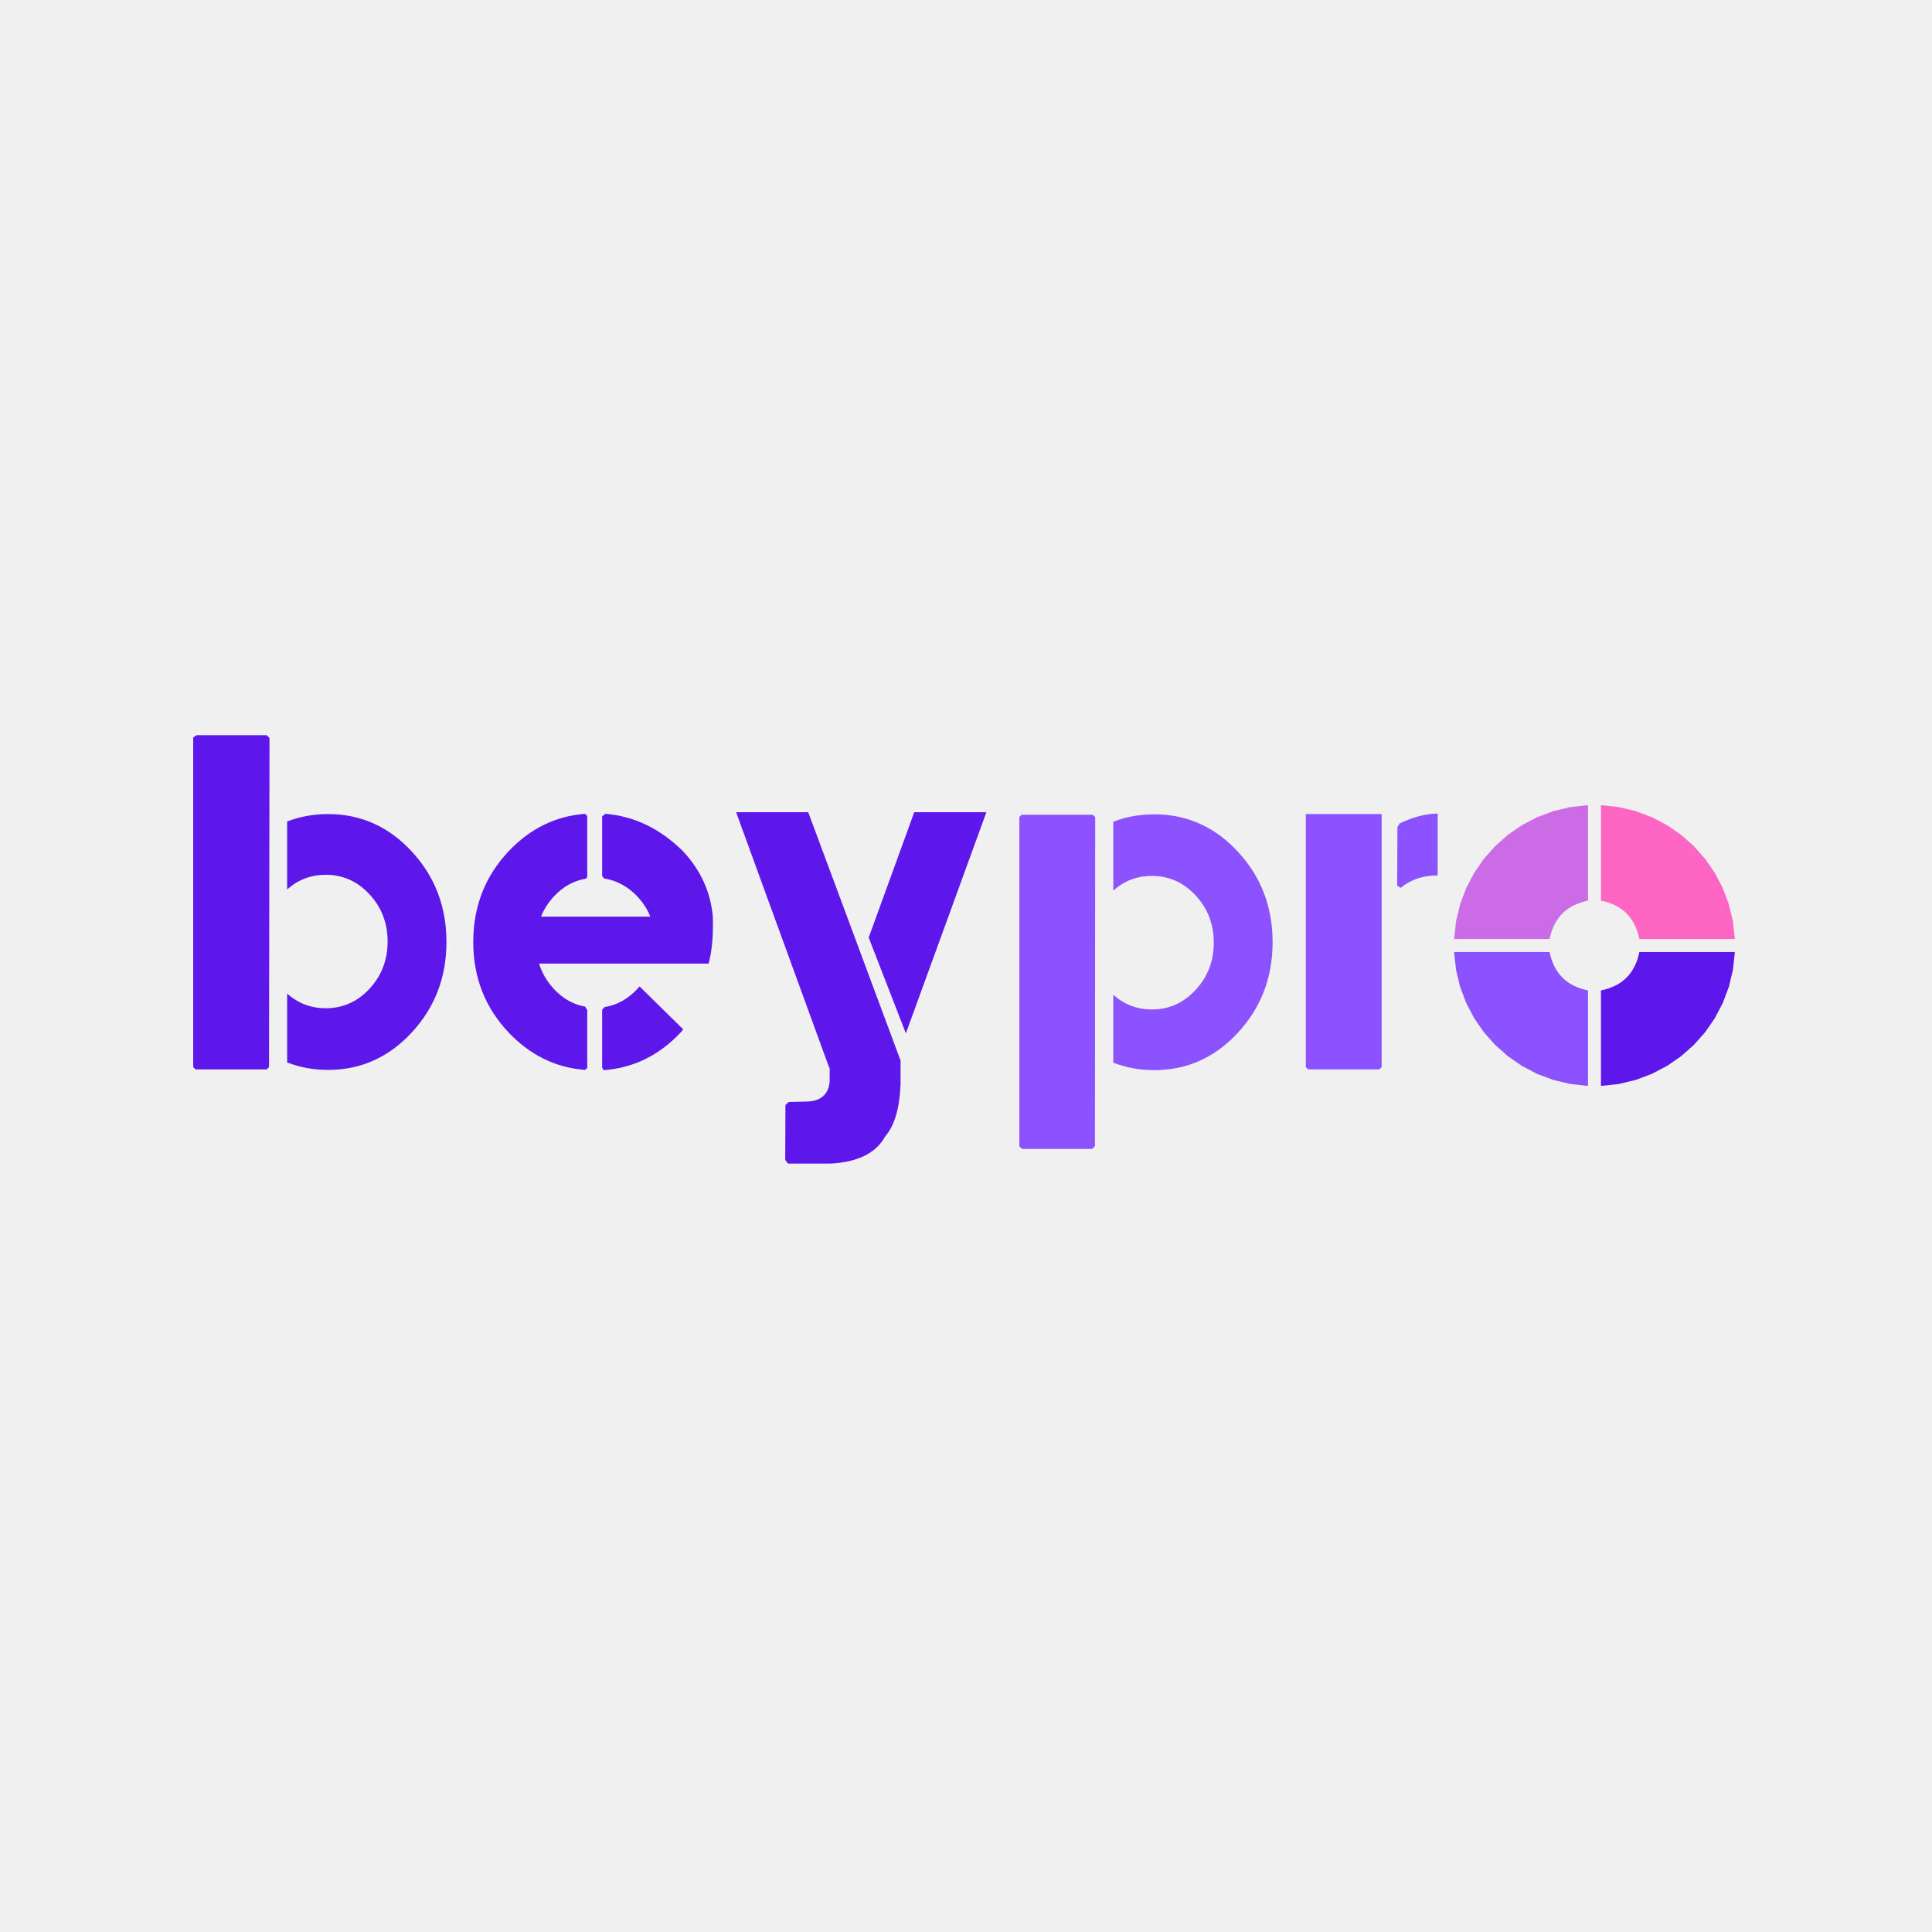
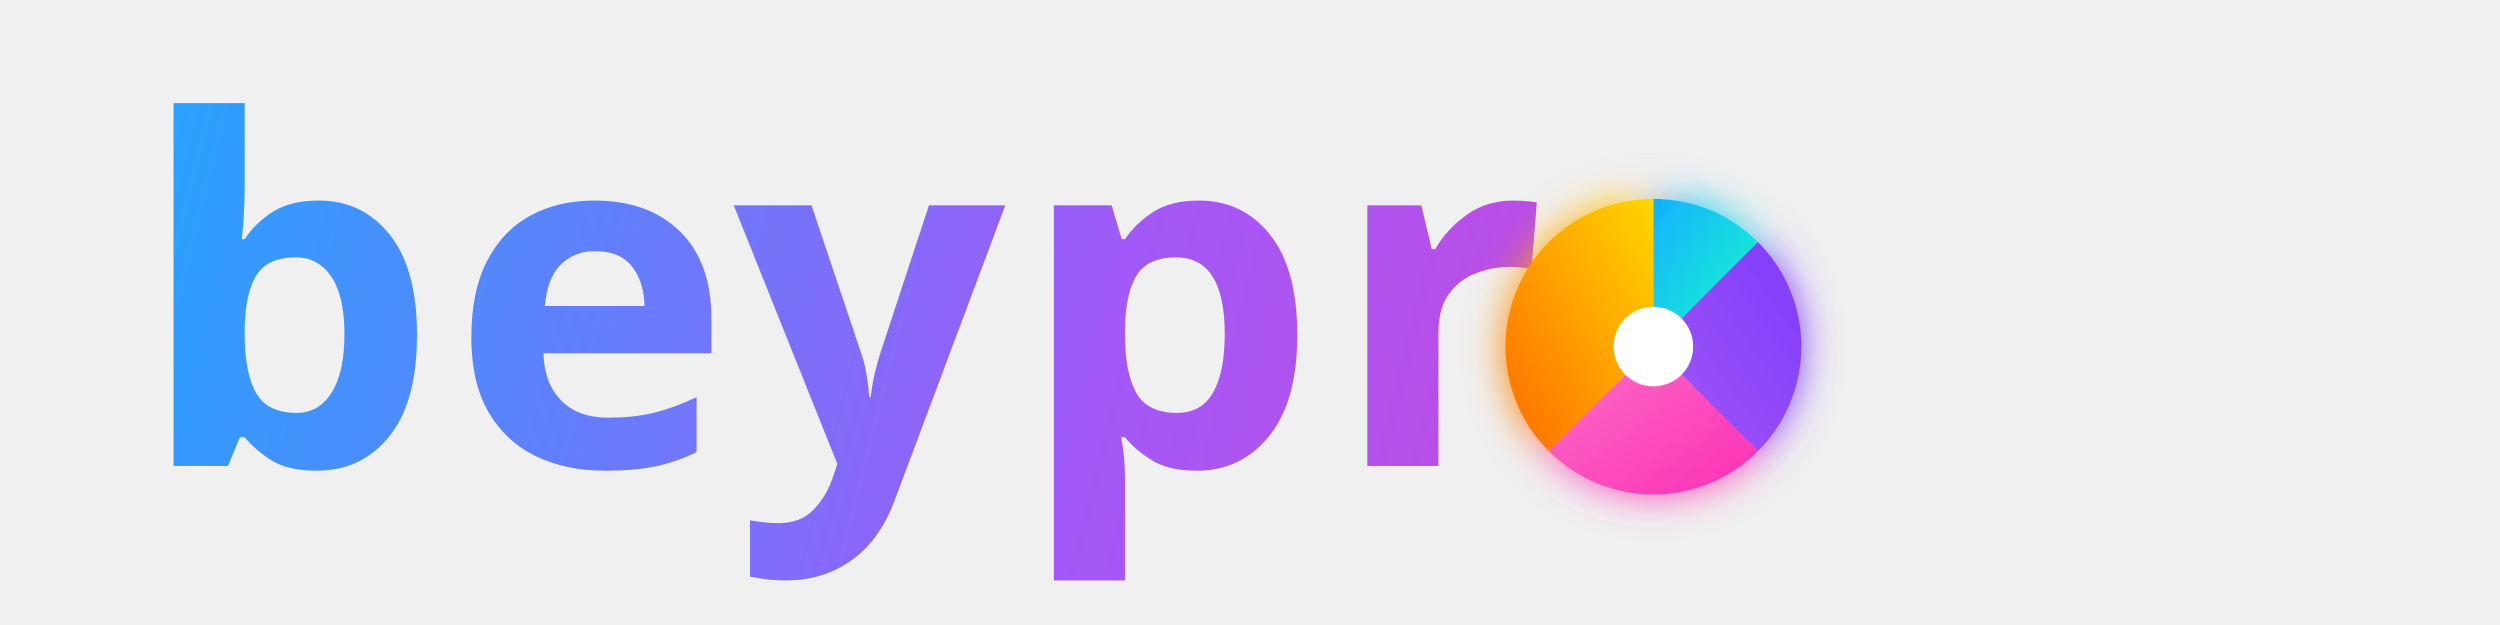
- <svg xmlns="http://www.w3.org/2000/svg" width="500" zoomAndPan="magnify" viewBox="0 0 375 375" height="500" preserveAspectRatio="xMidYMid meet" version="1.0">
+ <svg xmlns="http://www.w3.org/2000/svg" width="440" height="110" viewBox="0 0 440 110" fill="none">
  <defs>
-     <g />
-     <clipPath id="a3430f773a">
-       <path d="M 282.23 156.258 L 309 156.258 L 309 183 L 282.23 183 Z M 282.23 156.258 " clip-rule="nonzero" />
-     </clipPath>
-     <clipPath id="63ffb06562">
-       <path d="M 282.23 184 L 309 184 L 309 211 L 282.23 211 Z M 282.23 184 " clip-rule="nonzero" />
-     </clipPath>
-     <clipPath id="33bd351d96">
-       <path d="M 310 156.258 L 336.98 156.258 L 336.98 183 L 310 183 Z M 310 156.258 " clip-rule="nonzero" />
-     </clipPath>
-     <clipPath id="9e69ca05c3">
-       <path d="M 310 184 L 336.98 184 L 336.98 211 L 310 211 Z M 310 184 " clip-rule="nonzero" />
-     </clipPath>
+     <linearGradient id="beypro-gradient" x1="0" y1="0" x2="440" y2="110" gradientUnits="userSpaceOnUse">
+       <stop stop-color="#10B0FF" />
+       <stop offset="0.45" stop-color="#A259F7" />
+       <stop offset="1" stop-color="#FA2FB5" />
+     </linearGradient>
+     <linearGradient id="pie1" x1="0" y1="0" x2="1" y2="1">
+       <stop stop-color="#10B0FF" />
+       <stop offset="1" stop-color="#1FFFC7" />
+     </linearGradient>
+     <linearGradient id="pie2" x1="0" y1="1" x2="1" y2="0">
+       <stop stop-color="#A259F7" />
+       <stop offset="1" stop-color="#7F3AFB" />
+     </linearGradient>
+     <linearGradient id="pie3" x1="1" y1="1" x2="0" y2="0">
+       <stop stop-color="#FA2FB5" />
+       <stop offset="1" stop-color="#FE70C7" />
+     </linearGradient>
+     <linearGradient id="pie4" x1="1" y1="0" x2="0" y2="1">
+       <stop stop-color="#FFD600" />
+       <stop offset="1" stop-color="#FF6B00" />
+     </linearGradient>
+     <filter id="glow" x="-20%" y="-20%" width="140%" height="140%">
+       <feGaussianBlur stdDeviation="3.5" result="coloredBlur" />
+       <feMerge>
+         <feMergeNode in="coloredBlur" />
+         <feMergeNode in="SourceGraphic" />
+       </feMerge>
+     </filter>
  </defs>
-   <g clip-path="url(#a3430f773a)">
-     <path fill="#cb6ce6" d="M 308.227 156.277 L 304.773 156.656 L 301.461 157.449 L 298.324 158.633 L 295.383 160.176 L 292.664 162.055 L 290.199 164.238 L 288.016 166.703 L 286.137 169.422 L 284.594 172.363 L 283.41 175.504 L 282.617 178.812 L 282.238 182.266 L 300.777 182.266 C 301.609 178.137 304.094 175.652 308.23 174.816 L 308.227 156.277 " fill-opacity="1" fill-rule="nonzero" />
-   </g>
-   <g clip-path="url(#63ffb06562)">
-     <path fill="#8c52ff" d="M 300.773 184.789 L 282.234 184.789 L 282.617 188.242 L 283.41 191.551 L 284.594 194.691 L 286.137 197.633 L 288.016 200.352 L 290.199 202.816 L 292.664 205.004 L 295.383 206.879 L 298.324 208.426 L 301.465 209.605 L 304.773 210.402 L 308.23 210.777 L 308.23 192.242 C 304.098 191.406 301.609 188.922 300.773 184.789 Z M 300.773 184.789 " fill-opacity="1" fill-rule="nonzero" />
-   </g>
-   <g clip-path="url(#33bd351d96)">
-     <path fill="#ff66c4" d="M 310.75 156.277 L 310.75 174.816 C 314.887 175.652 317.371 178.137 318.203 182.266 L 336.738 182.266 L 336.363 178.812 L 335.57 175.504 L 334.387 172.363 L 332.844 169.422 L 330.965 166.703 L 328.781 164.238 L 326.316 162.055 L 323.598 160.176 L 320.656 158.633 L 317.516 157.449 L 314.207 156.656 L 310.75 156.277 " fill-opacity="1" fill-rule="nonzero" />
-   </g>
-   <g clip-path="url(#9e69ca05c3)">
-     <path fill="#5e17eb" d="M 336.734 184.789 L 318.199 184.789 C 317.367 188.922 314.883 191.406 310.746 192.242 L 310.75 210.777 L 314.203 210.402 L 317.516 209.609 L 320.652 208.426 L 323.598 206.879 L 326.312 205.004 L 328.777 202.816 L 330.965 200.352 L 332.844 197.633 L 334.387 194.691 L 335.57 191.551 L 336.363 188.242 Z M 336.734 184.789 " fill-opacity="0.996" fill-rule="nonzero" />
-   </g>
-   <g fill="#5e17eb" fill-opacity="1">
-     <g transform="translate(37.5, 207.5742)">
-       <g>
-         <path d="M 14.719 -0.453 L 14.266 0 L 0.453 0 L 0 -0.453 L 0 -64.422 L 0.625 -64.875 L 14.266 -64.875 L 14.812 -64.328 Z M 18.234 -14.719 C 20.367 -12.82 22.867 -11.875 25.734 -11.875 C 29.047 -11.875 31.875 -13.133 34.219 -15.656 C 36.562 -18.188 37.734 -21.242 37.734 -24.828 C 37.734 -28.41 36.562 -31.461 34.219 -33.984 C 31.875 -36.516 29.047 -37.781 25.734 -37.781 C 22.867 -37.781 20.367 -36.832 18.234 -34.938 L 18.234 -48.125 C 20.703 -49.082 23.352 -49.562 26.188 -49.562 C 32.531 -49.562 37.941 -47.141 42.422 -42.297 C 46.91 -37.453 49.156 -31.598 49.156 -24.734 C 49.156 -17.879 46.91 -12.023 42.422 -7.172 C 37.941 -2.328 32.531 0.094 26.188 0.094 C 23.352 0.094 20.703 -0.391 18.234 -1.359 Z M 18.234 -14.719 " />
-       </g>
-     </g>
-   </g>
-   <g fill="#5e17eb" fill-opacity="1">
-     <g transform="translate(143.0175, 207.2134)">
-       <g>
-         <path d="M 34.438 -49.562 L 48.438 -49.562 L 32.812 -6.641 L 25.594 -25.234 Z M 31.781 -1.359 L 31.781 3.203 C 31.602 7.898 30.609 11.285 28.797 13.359 C 26.992 16.641 23.414 18.398 18.062 18.641 L 9.938 18.641 L 9.391 17.922 L 9.438 7.266 L 10.062 6.688 L 13.859 6.594 C 16.422 6.406 17.805 5.125 18.016 2.75 L 18.016 0 L 17.922 0 L -0.141 -49.562 L 13.859 -49.562 Z M 31.781 -1.359 " />
-       </g>
-     </g>
-   </g>
-   <g fill="#8c52ff" fill-opacity="1">
-     <g transform="translate(197.8554, 207.5742)">
-       <g>
-         <path d="M 14.672 14.891 L 14.125 15.438 L 0.625 15.438 L 0 14.984 L 0 -48.984 L 0.453 -49.438 L 14.266 -49.438 L 14.719 -48.984 Z M 18.234 -48.078 C 20.703 -49.035 23.352 -49.516 26.188 -49.516 C 32.531 -49.516 37.941 -47.094 42.422 -42.25 C 46.91 -37.406 49.156 -31.551 49.156 -24.688 C 49.156 -17.832 46.91 -11.977 42.422 -7.125 C 37.941 -2.281 32.531 0.141 26.188 0.141 C 23.352 0.141 20.703 -0.344 18.234 -1.312 L 18.234 -14.484 C 20.367 -12.586 22.867 -11.641 25.734 -11.641 C 29.047 -11.641 31.875 -12.906 34.219 -15.438 C 36.562 -17.969 37.734 -21.023 37.734 -24.609 C 37.734 -28.18 36.562 -31.234 34.219 -33.766 C 31.875 -36.297 29.047 -37.562 25.734 -37.562 C 22.867 -37.562 20.367 -36.613 18.234 -34.719 Z M 18.234 -48.078 " />
-       </g>
-     </g>
-   </g>
-   <g fill="#8c52ff" fill-opacity="1">
-     <g transform="translate(253.4581, 207.5742)">
-       <g>
-         <path d="M 25.594 -37.656 C 22.738 -37.656 20.348 -36.852 18.422 -35.25 L 17.734 -35.656 L 17.781 -47.078 L 18.234 -47.766 C 20.91 -49.023 23.363 -49.656 25.594 -49.656 Z M 14.719 -49.562 L 14.719 -0.453 L 14.266 0 L 0.453 0 L 0 -0.453 L 0 -49.562 Z M 14.719 -49.562 " />
-       </g>
-     </g>
-   </g>
-   <g fill="#5e17eb" fill-opacity="1">
-     <g transform="translate(91.85787, 207.5742)">
-       <g>
-         <path d="M 40.219 -7.125 C 36.039 -2.707 31.078 -0.285 25.328 0.141 L 25.016 -0.312 L 25.016 -11.562 L 25.453 -12.094 C 27.922 -12.488 30.078 -13.691 31.922 -15.703 C 32.035 -15.859 32.156 -15.992 32.281 -16.109 L 40.766 -7.766 C 40.586 -7.555 40.406 -7.344 40.219 -7.125 Z M 34.359 -29.656 C 33.816 -31.039 33.004 -32.32 31.922 -33.5 C 30.055 -35.477 27.891 -36.664 25.422 -37.062 L 25.016 -37.516 L 25.016 -49.109 L 25.641 -49.609 C 31.234 -49.16 36.242 -46.754 40.672 -42.391 C 44.129 -38.711 46.07 -34.469 46.5 -29.656 C 46.613 -26.02 46.344 -22.984 45.688 -20.547 L 12.781 -20.547 C 13.32 -18.766 14.254 -17.148 15.578 -15.703 C 17.316 -13.785 19.363 -12.613 21.719 -12.188 L 22.125 -11.516 L 22.125 -0.312 L 21.719 0.094 C 16.031 -0.332 11.094 -2.738 6.906 -7.125 C 2.301 -11.977 0 -17.848 0 -24.734 C 0 -31.629 2.301 -37.516 6.906 -42.391 C 11.094 -46.785 16.031 -49.191 21.719 -49.609 L 22.125 -49.156 L 22.125 -37.328 L 21.844 -37.016 C 19.469 -36.629 17.379 -35.457 15.578 -33.5 C 14.523 -32.32 13.711 -31.039 13.141 -29.656 Z M 34.359 -29.656 " />
-       </g>
-     </g>
+   <text x="24" y="82" font-family="Montserrat, sans-serif" font-size="84" font-weight="800" letter-spacing="2" fill="url(#beypro-gradient)">
+   beypr
+ </text>
+   <g filter="url(#glow)" transform="translate(291,61)">
+     <path d="M0,-26 A26,26 0 0,1 18.4,-18.4 L0,0 Z" fill="url(#pie1)" />
+     <path d="M18.4,-18.4 A26,26 0 0,1 18.4,18.4 L0,0 Z" fill="url(#pie2)" />
+     <path d="M18.4,18.4 A26,26 0 0,1 -18.4,18.4 L0,0 Z" fill="url(#pie3)" />
+     <path d="M-18.4,18.4 A26,26 0 0,1 0,-26 L0,0 Z" fill="url(#pie4)" />
+     <circle cx="0" cy="0" r="7" fill="#fff" />
  </g>
</svg>
